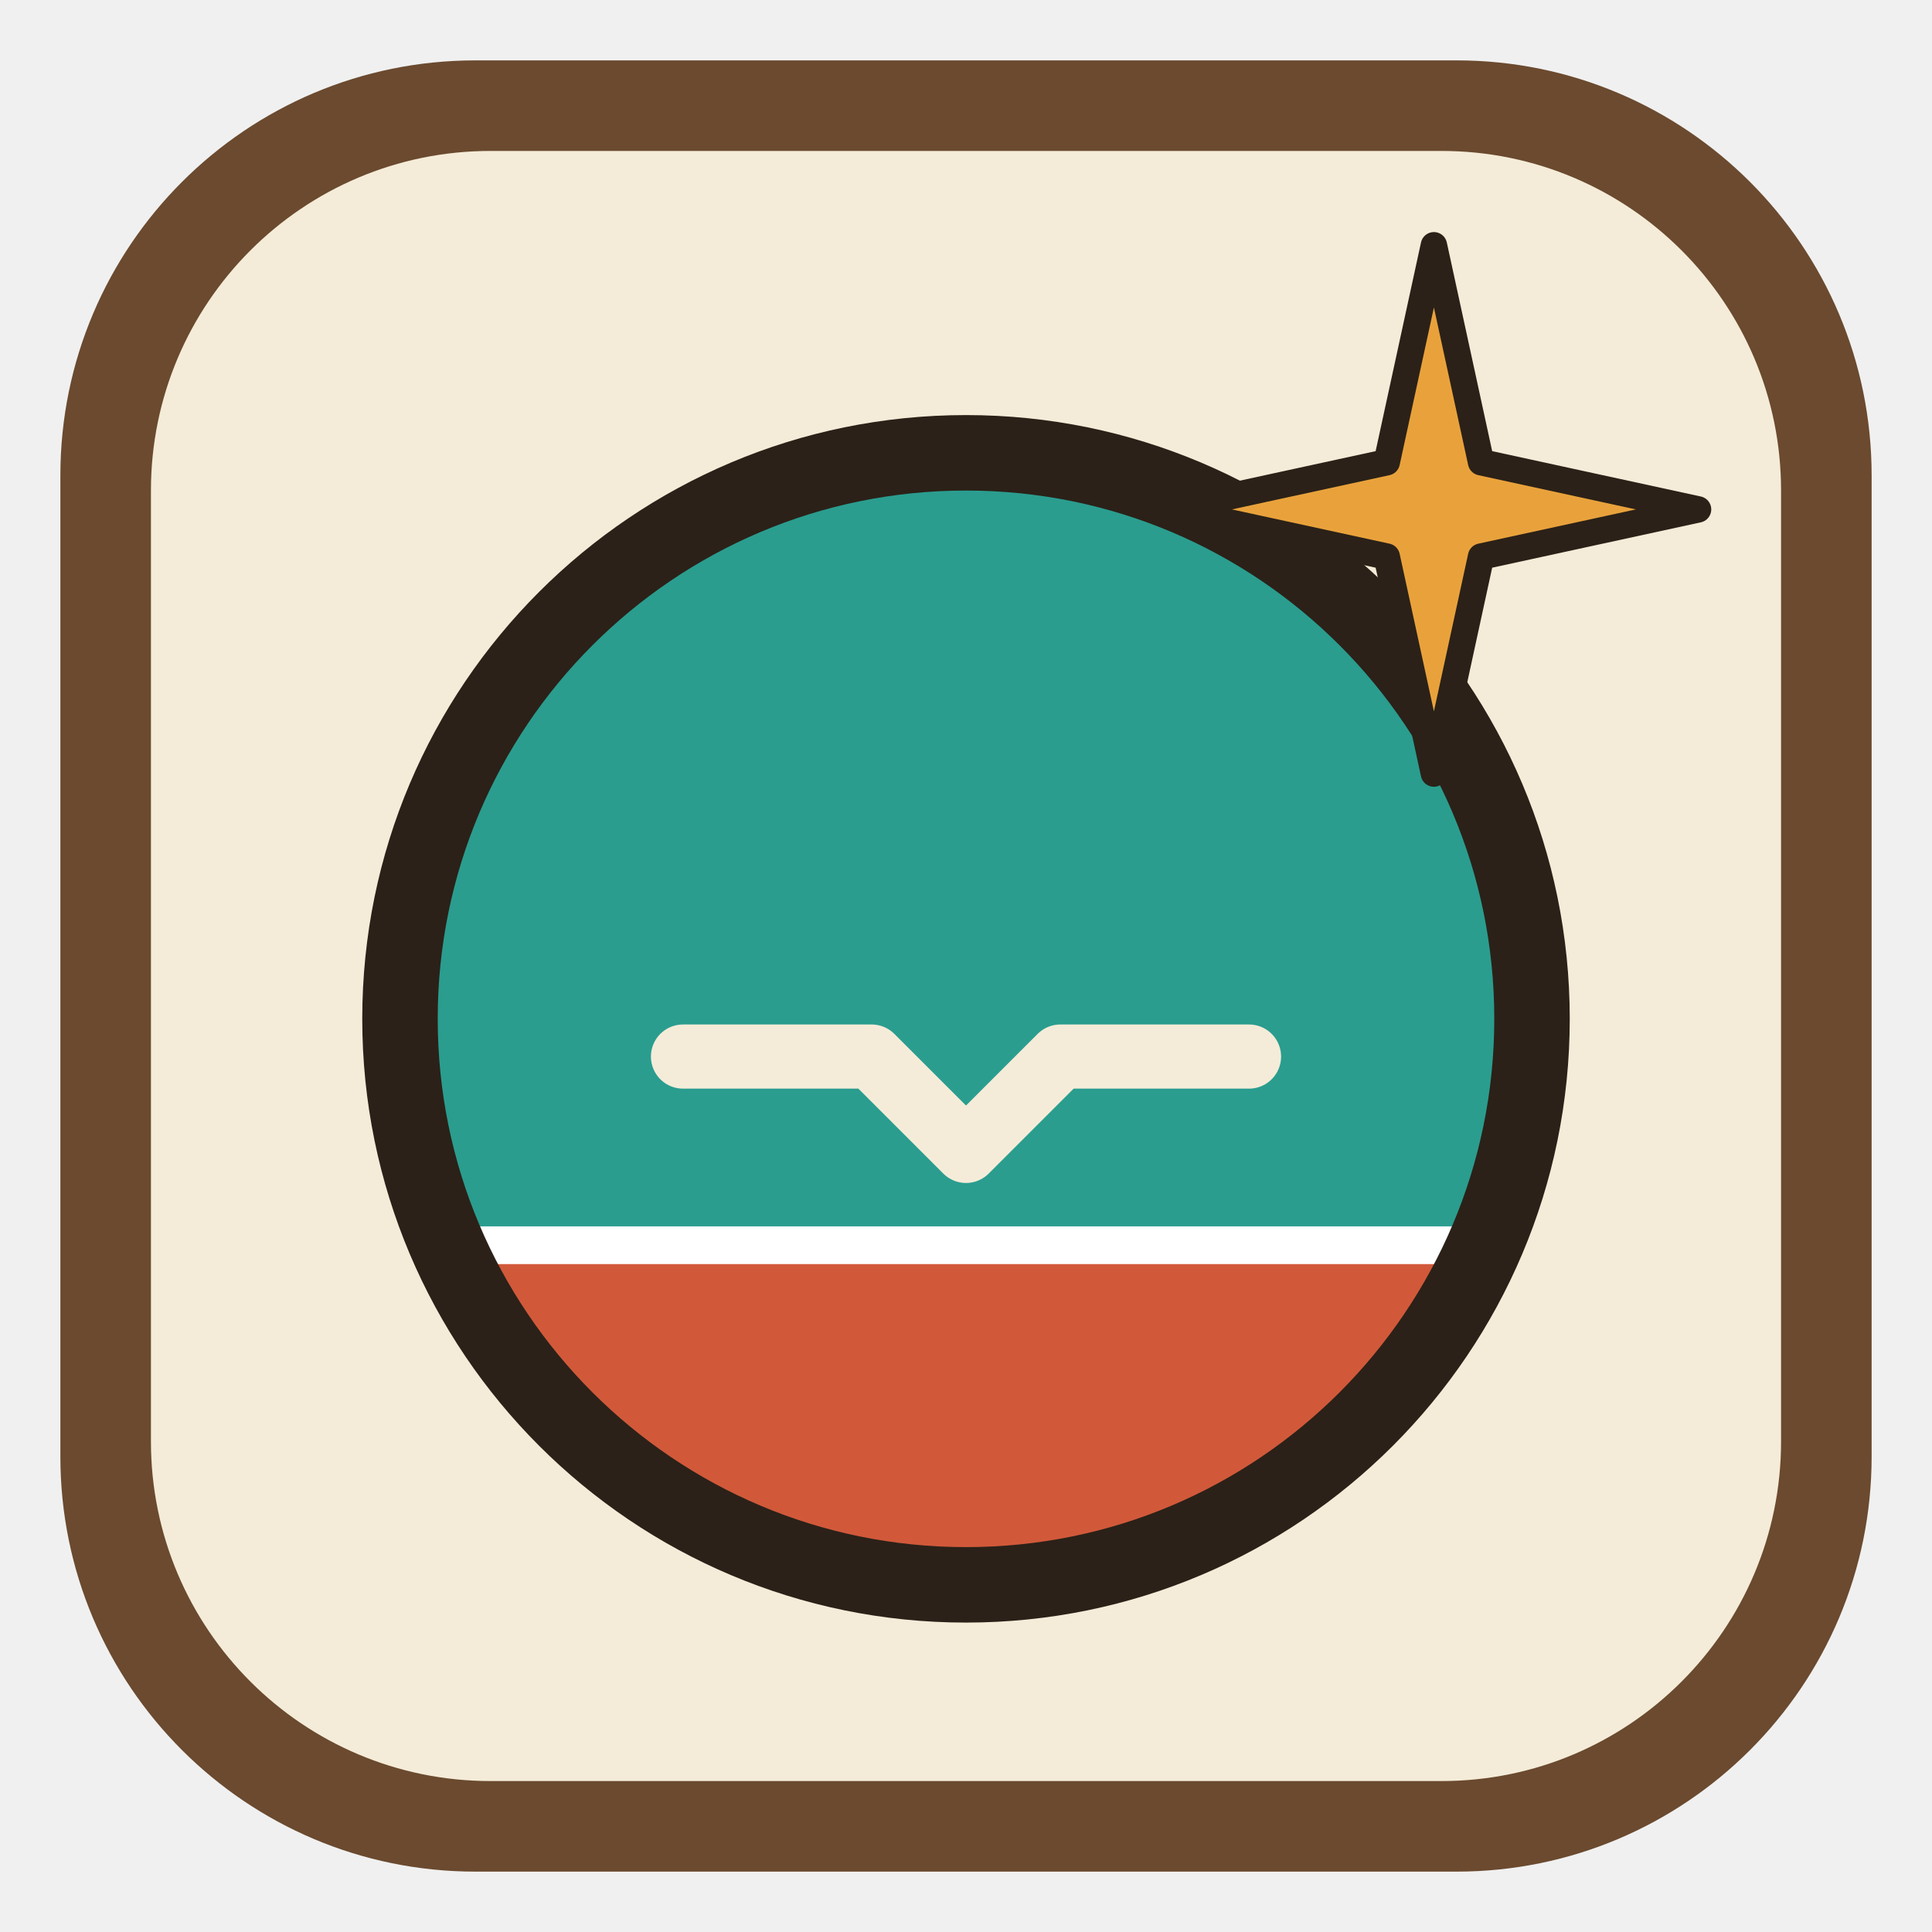
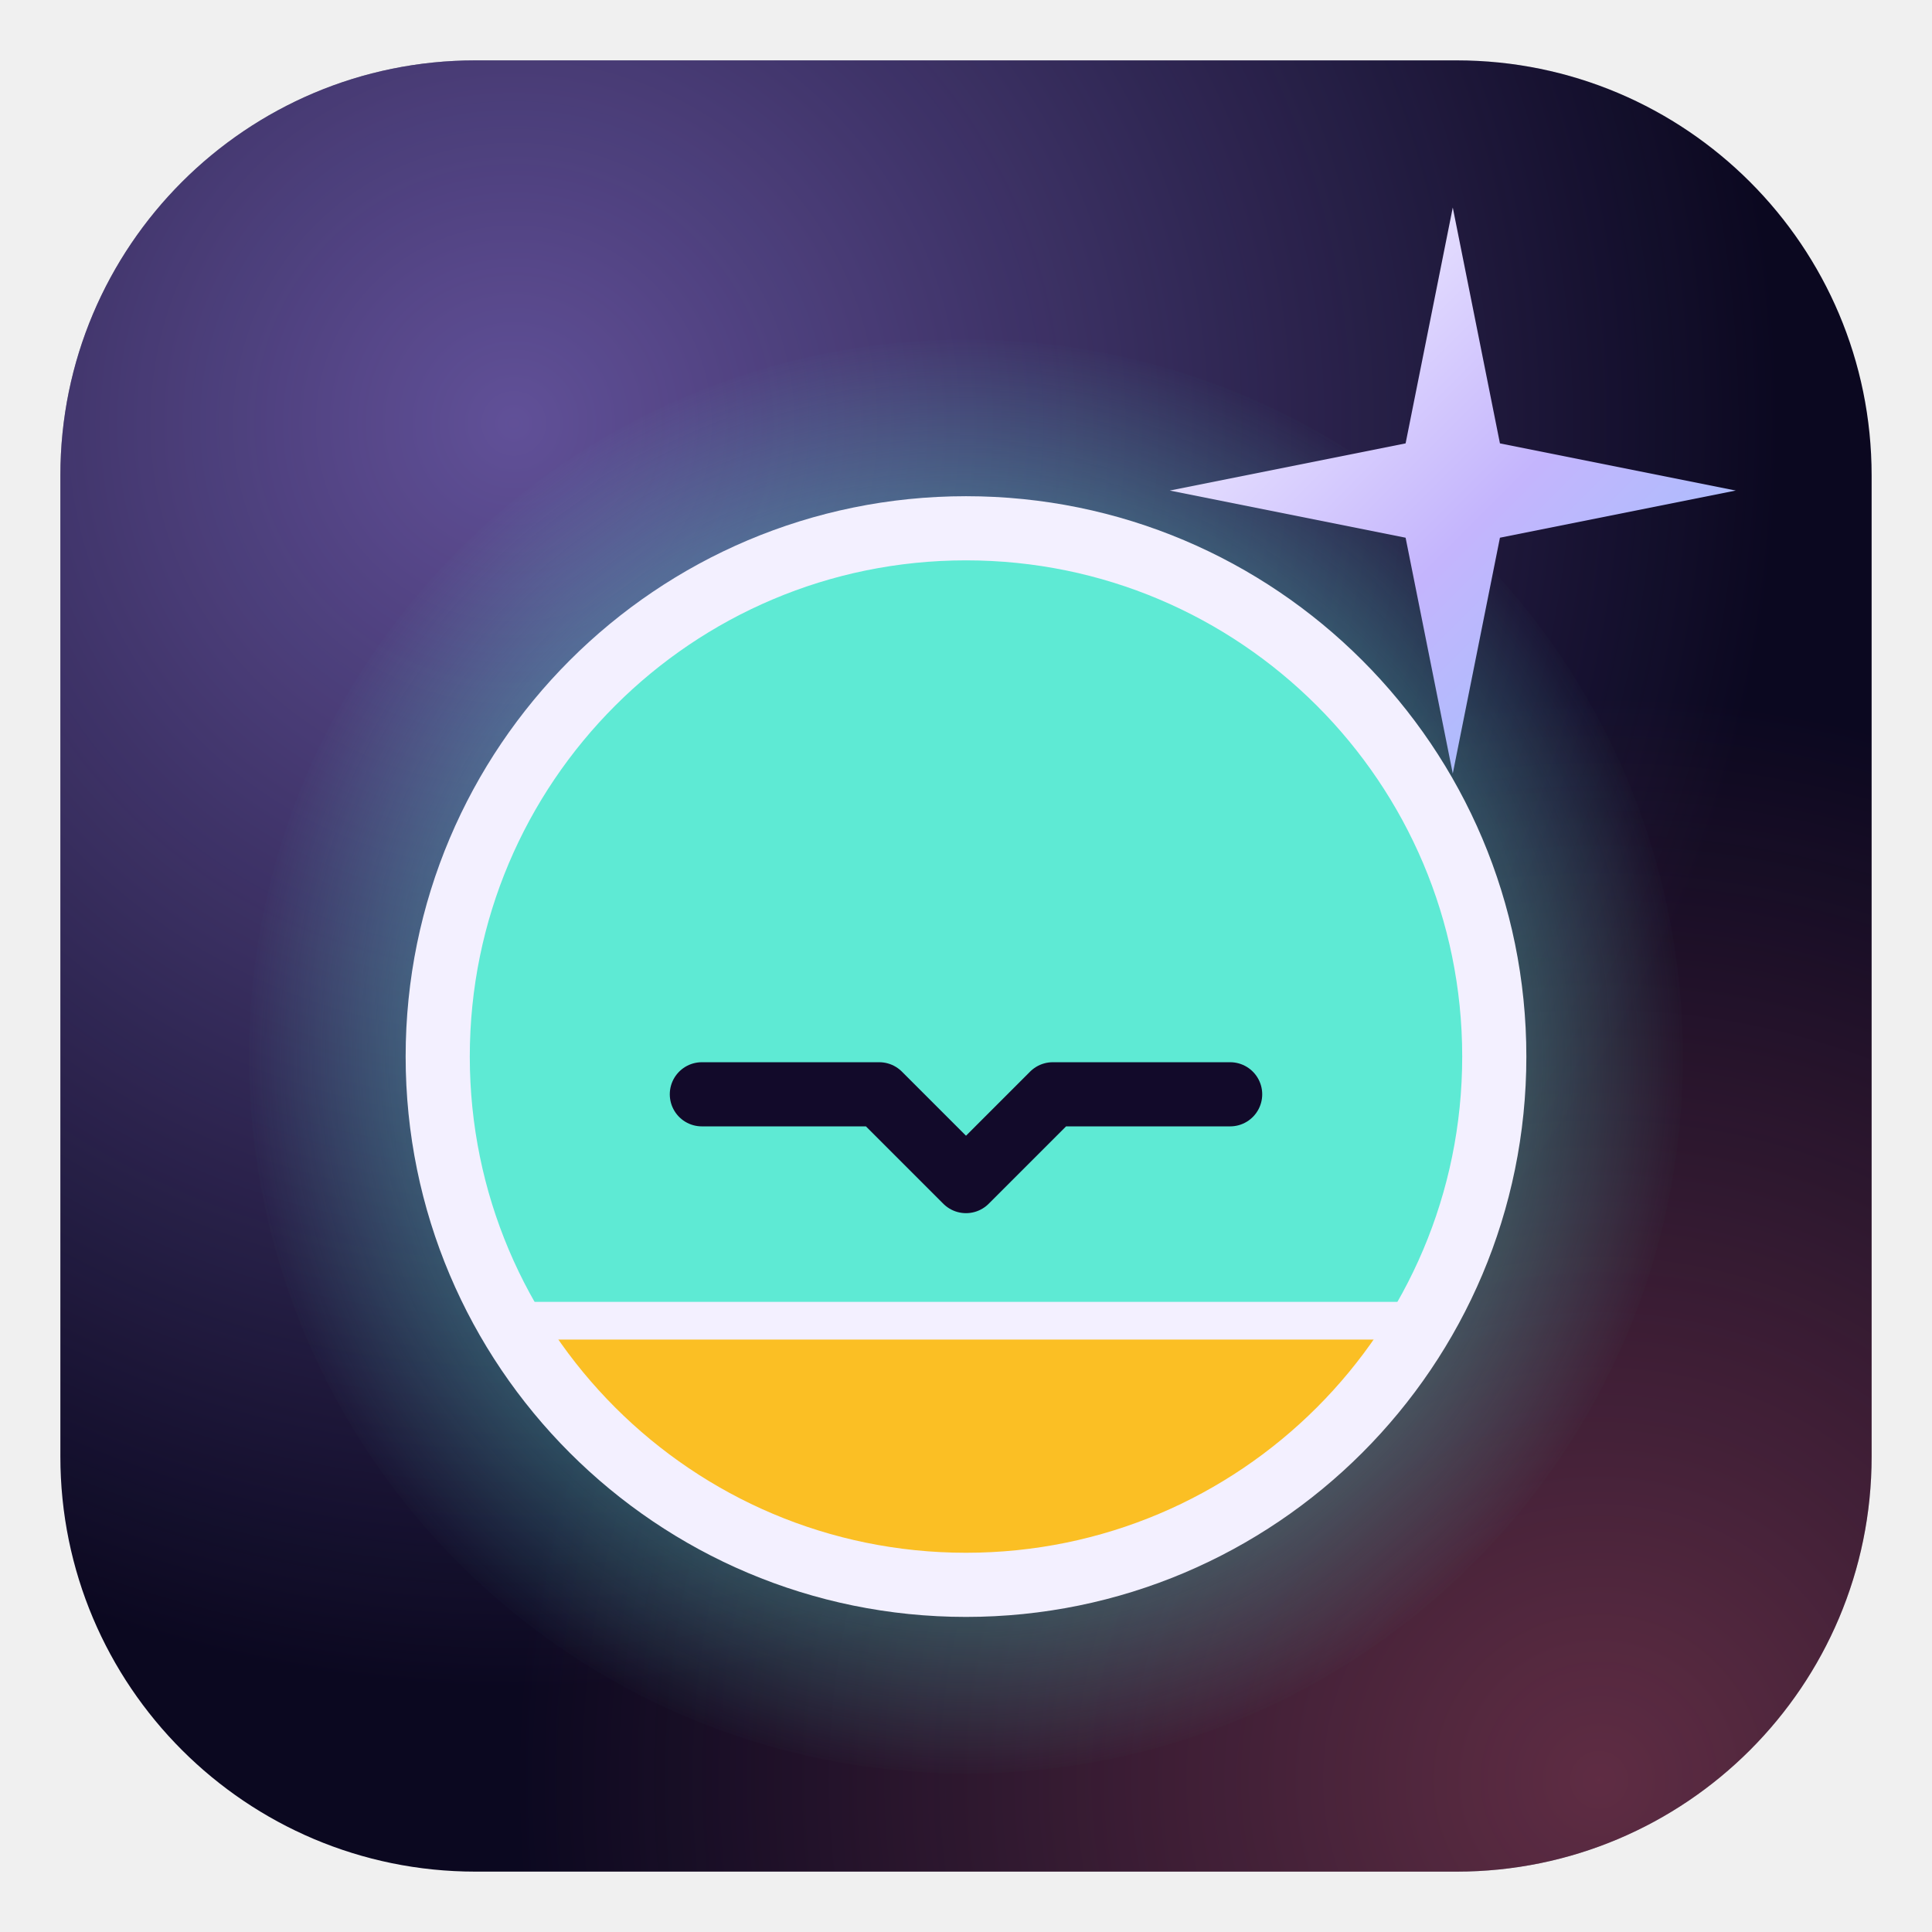
<svg xmlns="http://www.w3.org/2000/svg" viewBox="0 0 1024 1024">
-   <rect x="32" y="32" width="960" height="960" rx="220" fill="#6B4A2F" />
-   <rect x="80" y="80" width="864" height="864" rx="180" fill="#F4ECD8" />
-   <clipPath id="c">
-     <circle cx="512" cy="540" r="300" />
-   </clipPath>
+   <defs>
+     <radialGradient id="g1" cx="25%" cy="20%" r="70%">
+       <stop offset="0" stop-color="#A78BFA" stop-opacity=".55" />
+       <stop offset="1" stop-color="#A78BFA" stop-opacity="0" />
+     </radialGradient>
+     <radialGradient id="g2" cx="85%" cy="95%" r="60%">
+       <stop offset="0" stop-color="#FB7185" stop-opacity=".35" />
+       <stop offset="1" stop-color="#FB7185" stop-opacity="0" />
+     </radialGradient>
+     <radialGradient id="glow" cx="50%" cy="50%" r="50%">
+       <stop offset=".6" stop-color="#5EEAD4" stop-opacity=".45" />
+       <stop offset="1" stop-color="#5EEAD4" stop-opacity="0" />
+     </radialGradient>
+     <linearGradient id="star" x1="0" y1="0" x2="1" y2="1">
+       <stop offset="0" stop-color="#fff" />
+       <stop offset=".55" stop-color="#C4B5FD" />
+       <stop offset="1" stop-color="#93C5FD" />
+     </linearGradient>
+     <clipPath id="c">
+       <circle cx="512" cy="560" r="280" />
+     </clipPath>
+   </defs>
+   <rect x="32" y="32" width="960" height="960" rx="220" fill="#0B0820" />
+   <rect x="32" y="32" width="960" height="960" rx="220" fill="url(#g1)" />
+   <rect x="32" y="32" width="960" height="960" rx="220" fill="url(#g2)" />
+   <circle cx="512" cy="560" r="380" fill="url(#glow)" />
  <g clip-path="url(#c)">
-     <rect x="0" y="0" width="1024" height="660" fill="#2A9D8F" />
-     <rect x="0" y="660" width="1024" height="400" fill="#D1593A" />
-     <rect x="0" y="650" width="1024" height="20" fill="#fff" />
+     <rect x="0" y="0" width="1024" height="700" fill="#5EEAD4" />
+     <rect x="0" y="700" width="1024" height="400" fill="#FBBF24" />
+     <rect x="0" y="690" width="1024" height="20" fill="#F3F0FF" />
  </g>
-   <circle cx="512" cy="540" r="300" fill="none" stroke="#2B2118" stroke-width="40" />
-   <path d="M362 560 H462 L512 610 L562 560 H662" fill="none" stroke="#F4ECD8" stroke-width="34" stroke-linejoin="round" stroke-linecap="round" />
-   <path d="M760 130 L785 245 L900 270 L785 295 L760 410 L735 295 L620 270 L735 245Z" fill="#E9A23B" stroke="#2B2118" stroke-width="14" stroke-linejoin="round" />
+   <circle cx="512" cy="560" r="280" fill="none" stroke="#F3F0FF" stroke-width="34" />
+   <path d="M372 580 H466 L512 626 L558 580 H652" fill="none" stroke="#120A2A" stroke-width="34" stroke-linejoin="round" stroke-linecap="round" />
+   <path d="M770 110 L795 235 L920 260 L795 285 L770 410 L745 285 L620 260 L745 235Z" fill="url(#star)" />
</svg>
